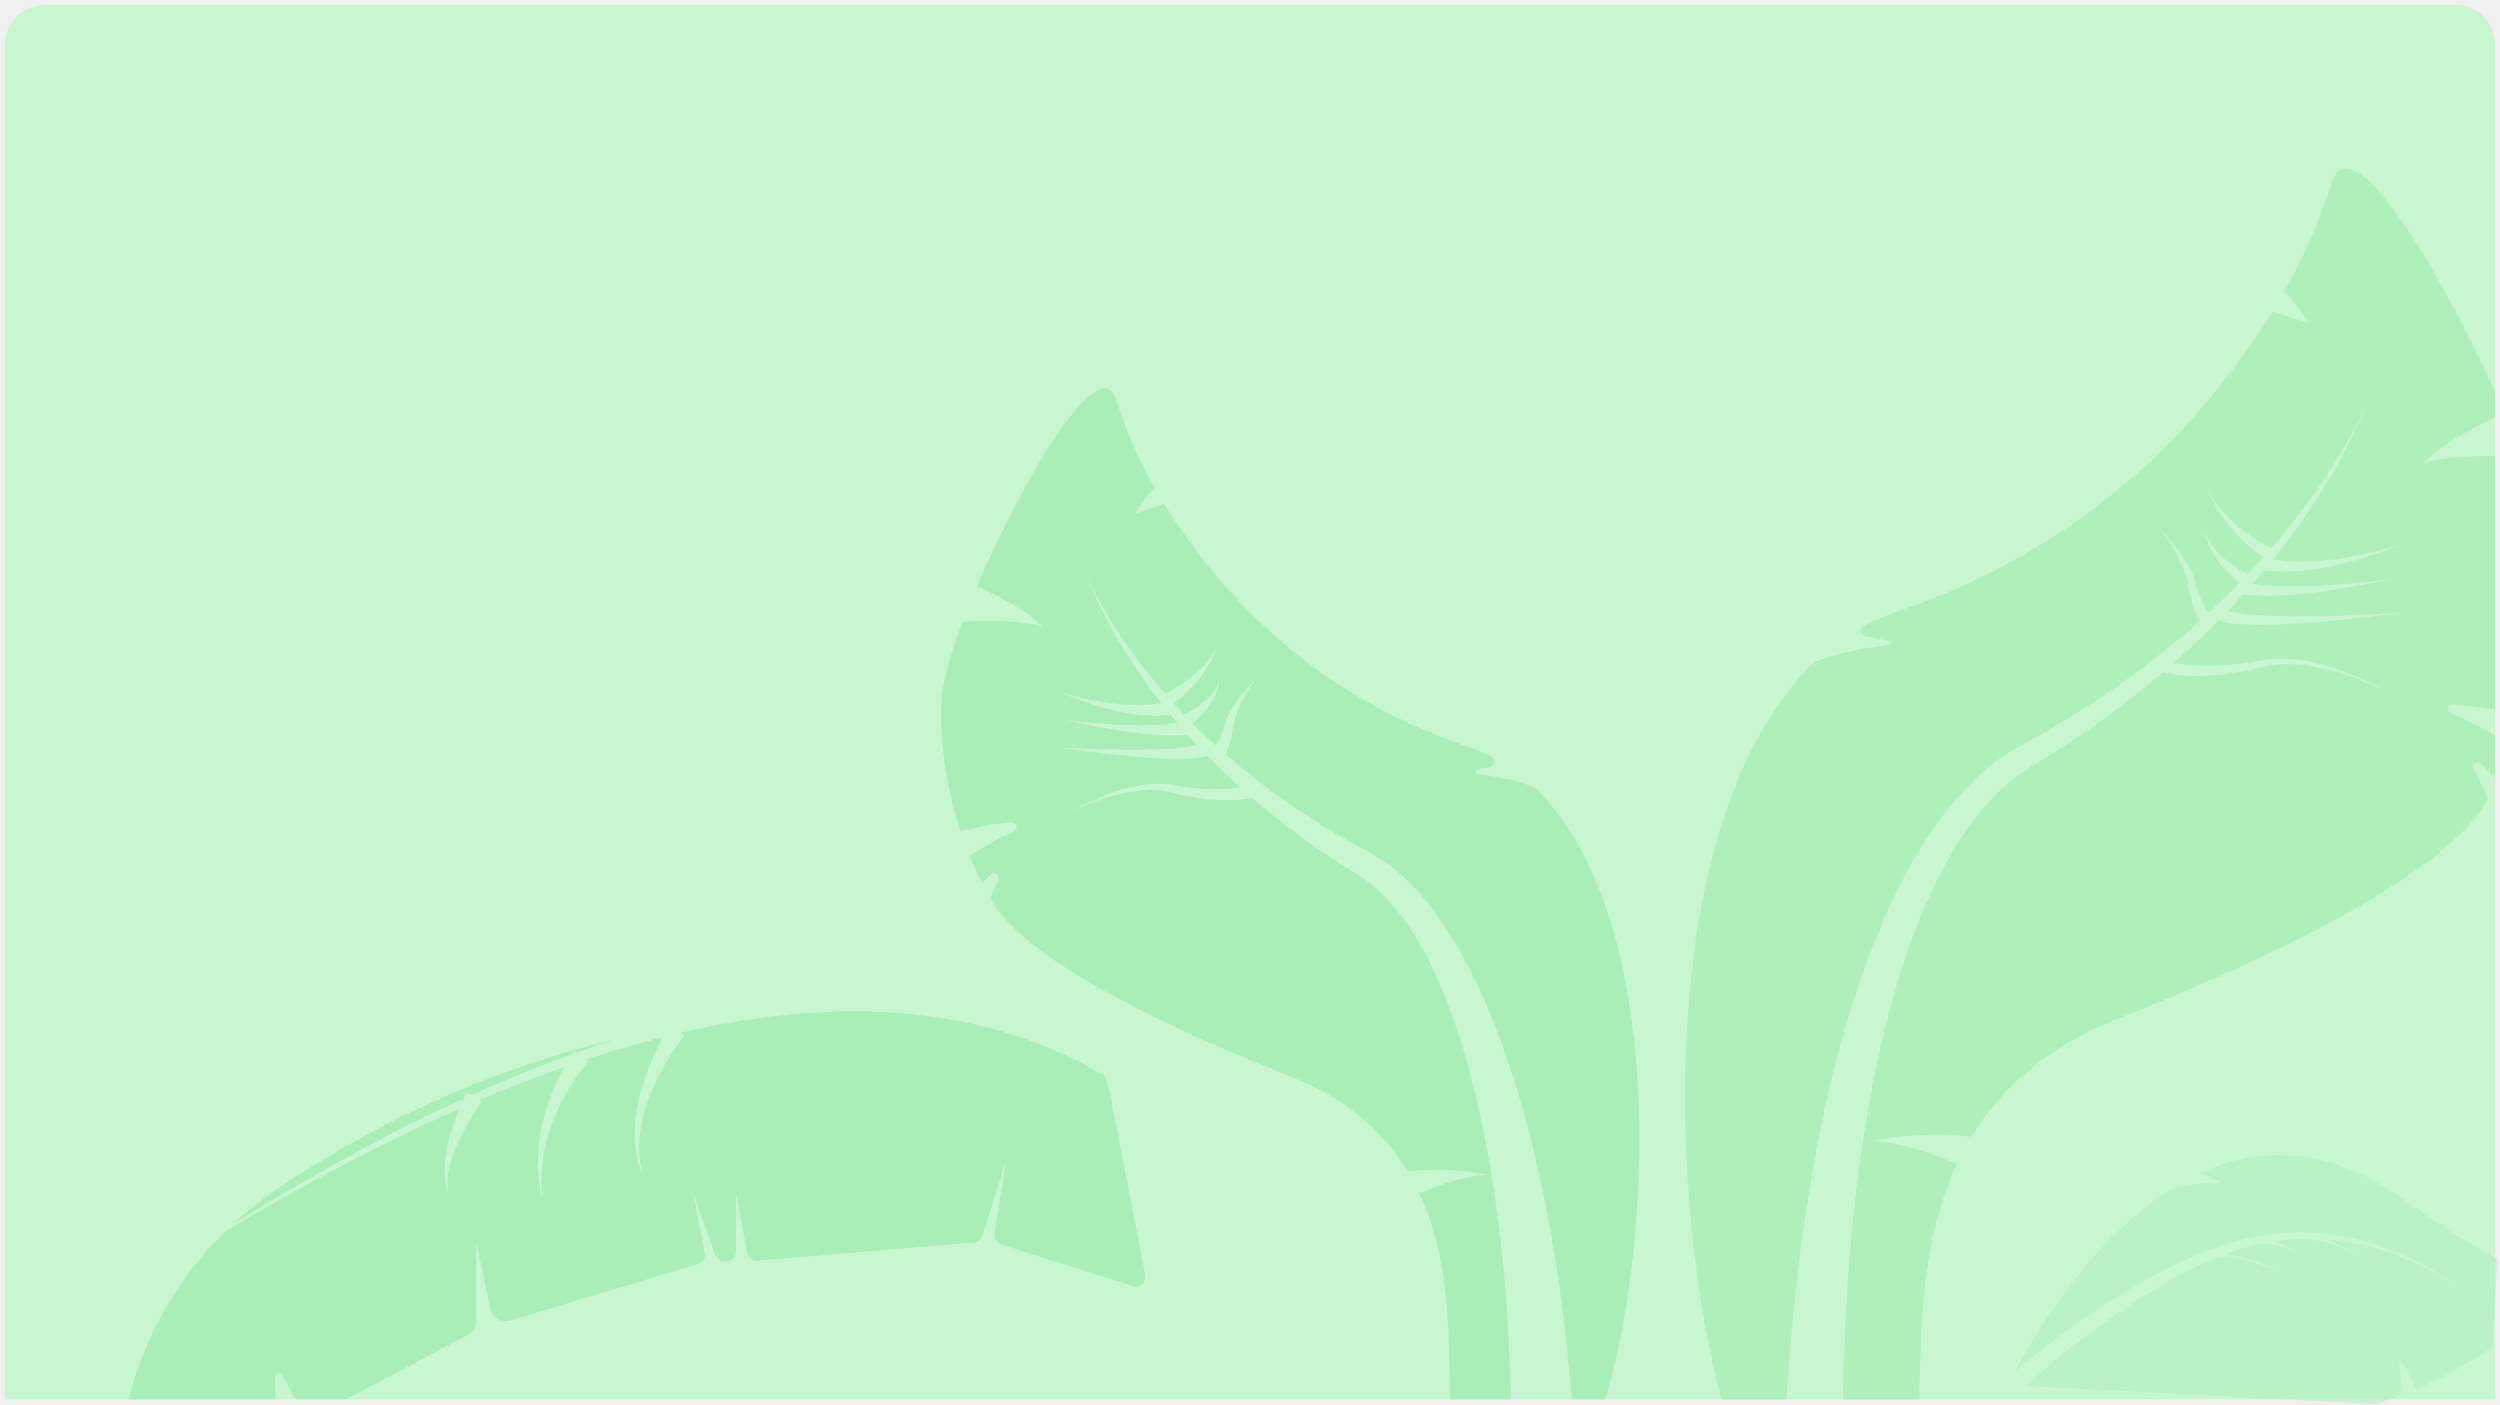
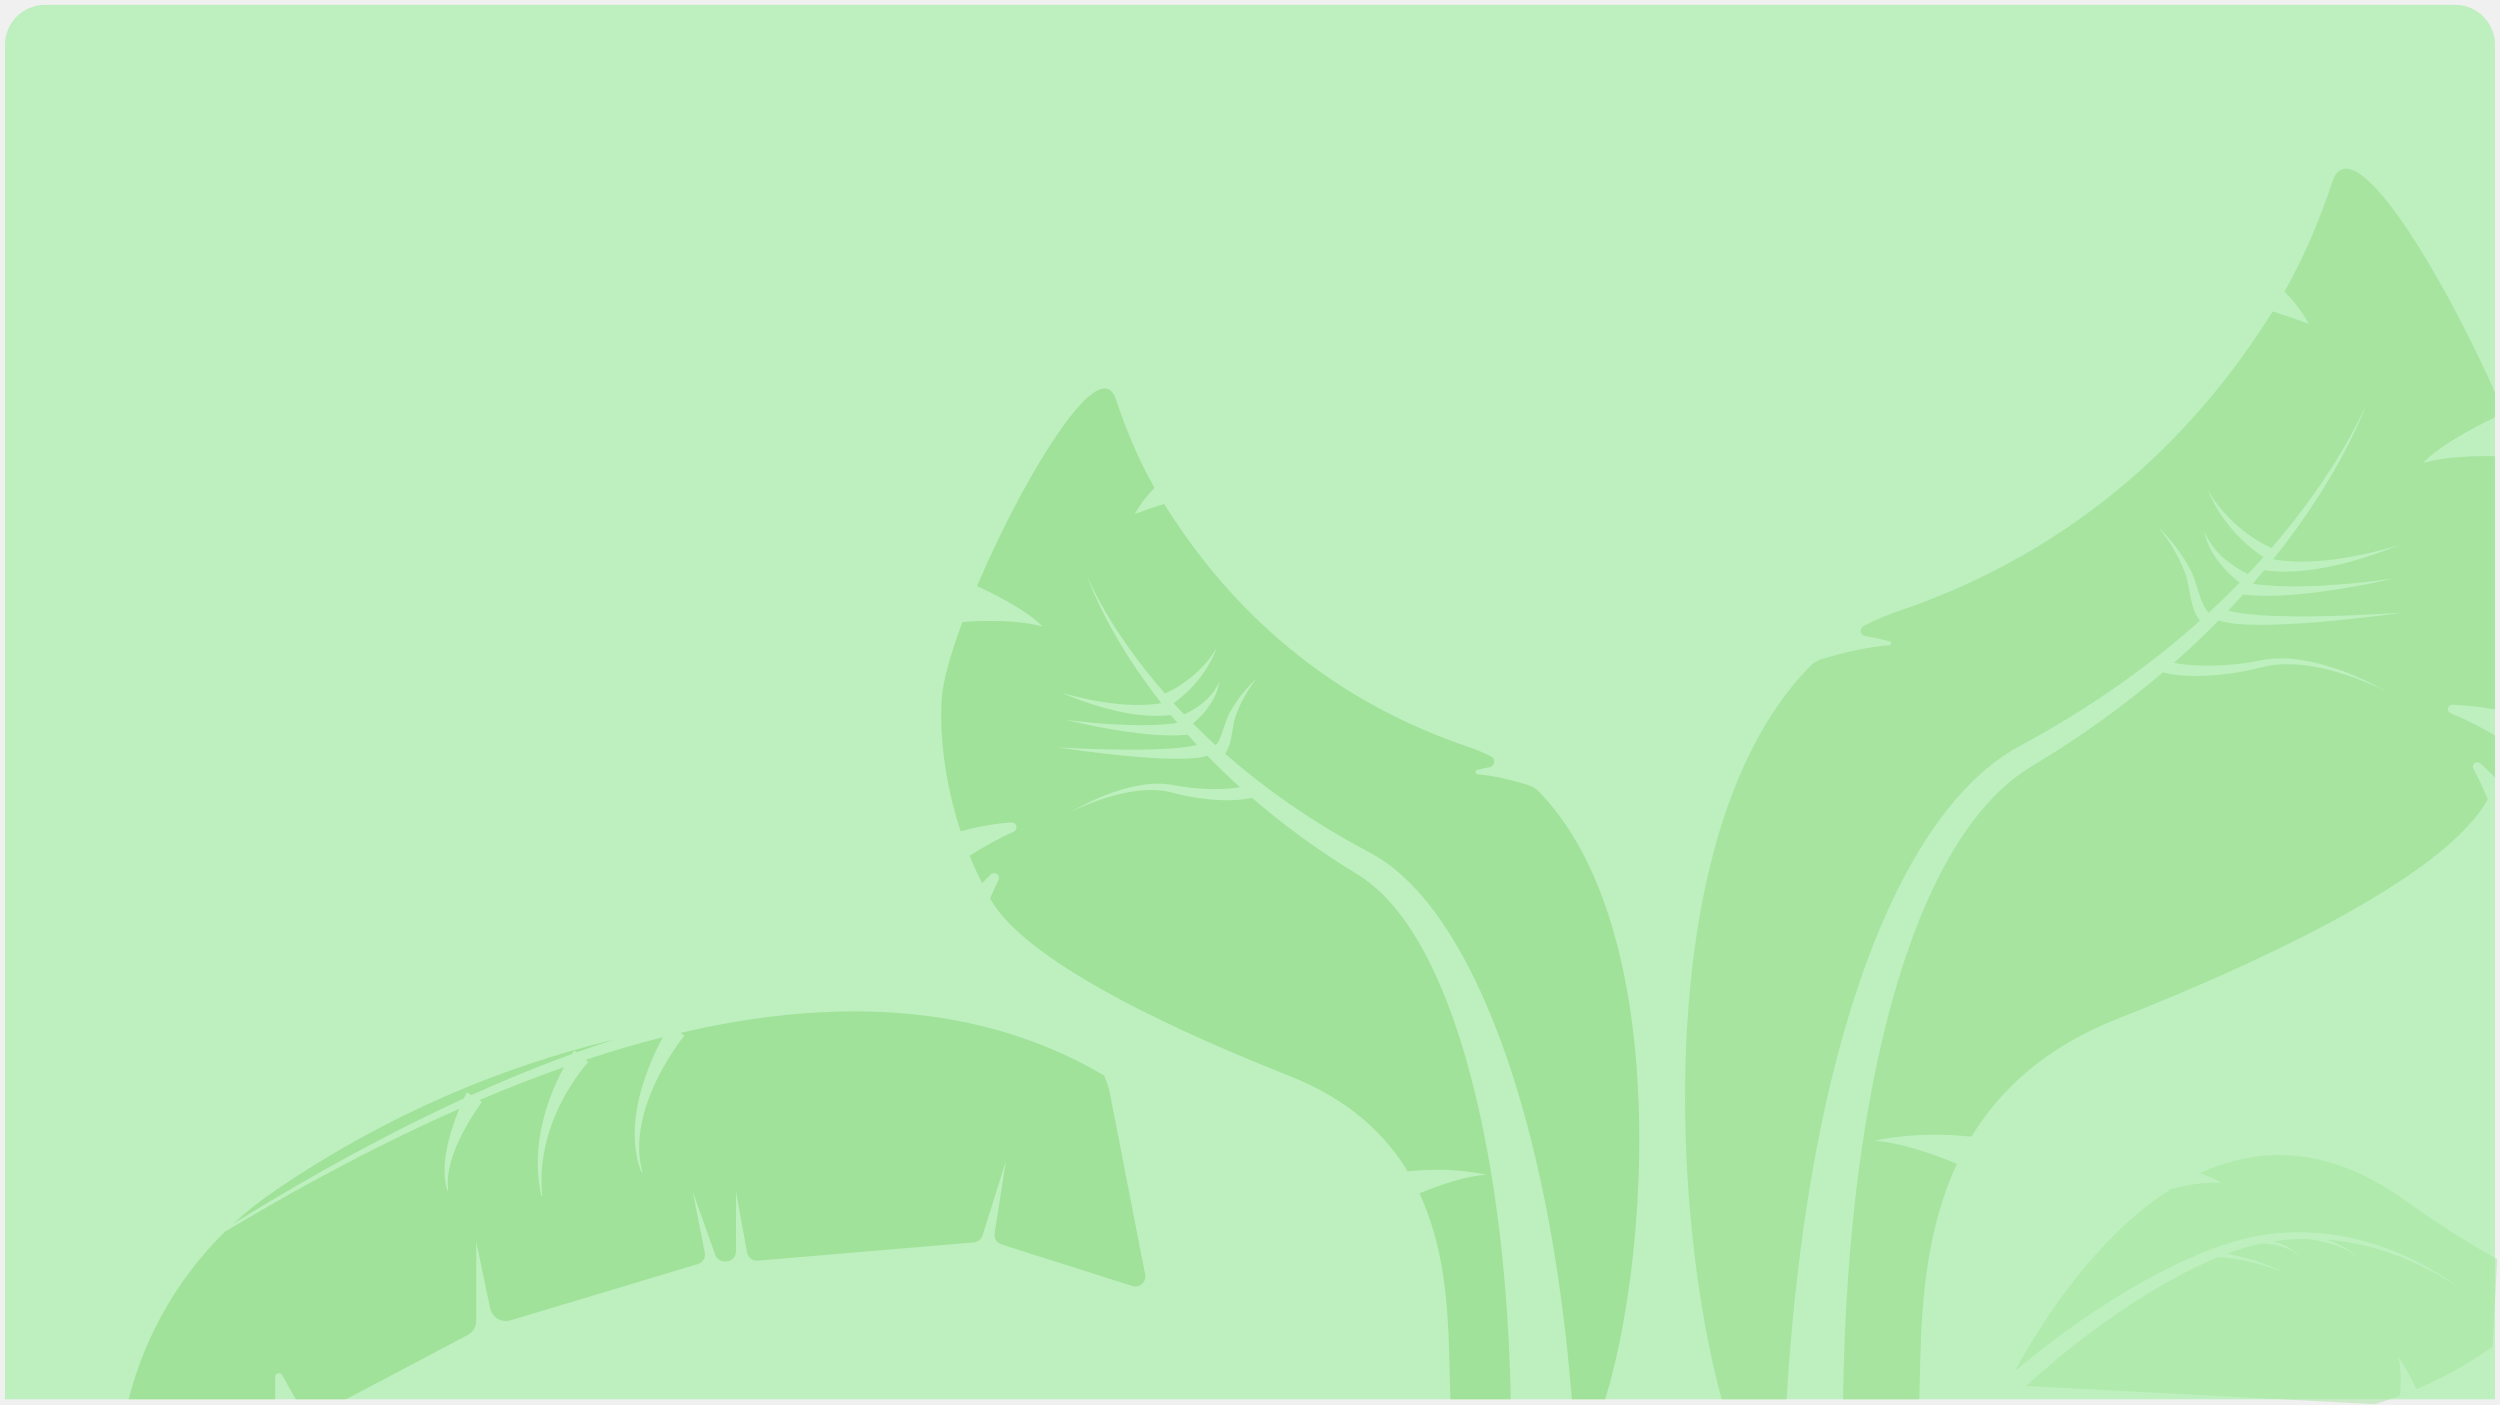
<svg xmlns="http://www.w3.org/2000/svg" xmlns:xlink="http://www.w3.org/1999/xlink" width="251px" height="141px" viewBox="0 0 251 141" version="1.1">
  <defs>
    <path d="M4,0.489 L246,0.489 C248.209,0.489 250,2.28 250,4.489 L250,140.489 L250,140.489 L0,140.489 L0,4.489 C-2.705415e-16,2.28 1.791,0.489 4,0.489 Z" id="path-1" />
  </defs>
  <g id="司南首页" stroke="none" stroke-width="1" fill="none" fill-rule="evenodd">
    <g id="7" transform="translate(0.5, 0)">
      <mask id="mask-2" fill="white">
        <use xlink:href="#path-1" />
      </mask>
-       <use id="蒙版" fill="#C7F6D0" xlink:href="#path-1" />
-       <path d="M247.317,33.74 L247.719,34.548 C248.853,36.844 249.933,39.188 250.904,41.462 C248.158,42.739 244.494,44.656 242.755,46.499 C245.529,45.687 249.486,45.704 252.694,45.915 C254.121,49.717 255.079,53.04 255.252,55.202 C255.557,59.082 255.132,65.213 252.925,71.909 C250.937,71.359 248.469,70.869 245.732,70.749 C245.514,70.742 245.319,70.895 245.276,71.111 C245.236,71.327 245.356,71.542 245.563,71.616 C247.692,72.482 249.927,73.751 251.816,74.941 C251.357,76.072 250.848,77.209 250.281,78.349 C249.732,77.776 249.147,77.203 248.518,76.639 C248.352,76.494 248.108,76.491 247.936,76.63 C247.766,76.765 247.72,77.009 247.831,77.197 C248.352,78.155 248.836,79.197 249.276,80.254 C244.712,88.448 224.693,97.311 212.108,102.279 C204.893,105.126 200.332,109.351 197.432,114.125 C194.745,113.829 191.306,113.77 187.663,114.532 C190.16,114.692 193.275,115.737 195.978,116.852 C189.919,129.829 194.018,145.537 190.536,149.143 C188.608,151.139 186.625,152.419 184.681,152.932 C184.2,139.02 184.818,126.434 186.384,115.607 C189.257,95.786 195.161,81.924 203.445,76.959 C208.54,73.908 212.914,70.702 216.661,67.506 C217.537,67.752 218.803,67.89 220.281,67.865 C222.185,67.833 224.447,67.56 226.629,66.985 C228.241,66.561 230.025,66.627 231.73,66.918 C234.908,67.462 237.797,68.786 238.783,69.271 L238.783,69.271 L238.998,69.378 C239.054,69.407 239.095,69.428 239.118,69.44 L239.118,69.44 L239.141,69.452 C239.141,69.452 239.046,69.395 238.87,69.295 L238.87,69.295 L238.6,69.145 C237.488,68.537 234.797,67.18 231.813,66.503 C230.044,66.102 228.179,65.944 226.469,66.298 C224.33,66.74 222.133,66.888 220.293,66.82 C219.318,66.784 218.451,66.692 217.766,66.547 C219.39,65.116 220.889,63.69 222.269,62.285 C222.48,62.362 222.723,62.43 222.996,62.485 C224.112,62.709 225.773,62.77 227.646,62.721 C228.652,62.695 229.721,62.639 230.797,62.565 L231.443,62.518 C231.551,62.51 231.659,62.502 231.766,62.494 L232.411,62.442 C236.586,62.092 240.468,61.552 240.83,61.501 L240.83,61.501 L240.858,61.497 C240.858,61.497 236.327,61.834 231.684,61.881 L231.051,61.886 C229.889,61.891 228.734,61.876 227.652,61.832 C226.152,61.77 224.802,61.649 223.785,61.444 C223.578,61.402 223.387,61.357 223.216,61.308 L223.216,61.308 L223.331,61.186 C223.805,60.687 224.264,60.19 224.709,59.697 L224.709,59.697 L224.321,59.645 C226.109,59.913 228.38,59.85 230.639,59.627 C235.271,59.169 239.825,58.075 239.825,58.075 C239.825,58.075 235.221,58.789 230.596,58.865 C228.873,58.894 227.152,58.832 225.675,58.607 C226.071,58.152 226.454,57.701 226.826,57.255 L226.826,57.255 L226.679,57.235 C228.497,57.514 230.488,57.396 232.389,57.077 C236.56,56.378 240.252,54.764 240.417,54.691 L240.417,54.691 L240.4,54.696 C240.072,54.805 236.371,56.015 232.297,56.32 C230.768,56.434 229.188,56.417 227.724,56.156 C234.759,47.382 237.107,40.55 237.222,40.207 L237.222,40.207 L237.218,40.219 C237.204,40.255 237.165,40.352 237.1,40.507 L237.001,40.738 C236.862,41.058 236.654,41.514 236.369,42.091 L236.206,42.417 C234.897,45.006 232.218,49.631 227.558,55.02 L227.558,55.02 L227.536,55.01 C226.131,54.342 224.995,53.545 224.09,52.749 C222.016,50.921 221.167,49.159 221.167,49.159 L221.175,49.182 C221.252,49.405 221.908,51.197 223.64,53.197 C224.438,54.119 225.458,55.068 226.751,55.937 C226.252,56.497 225.731,57.063 225.188,57.636 C223.841,56.953 222.909,56.224 222.259,55.545 C221.058,54.29 220.832,53.275 220.832,53.275 C220.832,53.275 220.887,54.635 222.274,56.439 C222.776,57.092 223.449,57.786 224.356,58.501 C223.759,59.113 223.137,59.73 222.49,60.351 C222.09,60.736 221.68,61.122 221.257,61.51 C221.066,61.327 220.91,61.098 220.777,60.842 C220.204,59.733 219.969,58.231 219.429,57.213 C218.968,56.341 218.456,55.575 217.975,54.939 C217.018,53.676 216.198,52.94 216.198,52.94 C216.198,52.94 216.921,53.758 217.717,55.112 C218.109,55.78 218.516,56.576 218.863,57.472 C219.288,58.56 219.348,60.096 219.795,61.28 C219.941,61.668 220.132,62.016 220.376,62.312 C215.631,66.562 209.679,70.922 202.277,74.898 C193.247,79.745 186.005,93.995 181.974,114.861 C179.914,125.54 178.684,137.957 178.449,151.714 C177.564,151.073 176.715,150.218 175.916,149.143 C168.991,139.836 161.792,86.565 181.29,66.831 C181.599,66.524 181.978,66.298 182.397,66.173 C184.612,65.507 187.053,64.932 189.18,64.788 C189.281,64.785 189.368,64.709 189.377,64.608 C189.389,64.507 189.327,64.413 189.229,64.387 C188.394,64.171 187.571,63.999 186.767,63.863 C186.539,63.827 186.36,63.65 186.323,63.423 C186.286,63.197 186.394,62.971 186.597,62.862 C187.676,62.289 188.831,61.791 190.064,61.373 C210.878,54.314 221.963,40.398 227.677,31.268 C228.918,31.664 230.151,32.082 231.31,32.512 C230.613,31.261 229.775,30.189 228.863,29.273 C231.384,24.827 232.764,20.911 233.68,18.221 C235.315,13.405 241.857,22.863 247.317,33.74 Z" id="形状结合" fill="#A8EEB6" opacity="0.832" mask="url(#mask-2)" />
-       <path d="M157.598,52.594 L157.923,53.248 C157.977,53.357 158.031,53.466 158.084,53.576 L158.404,54.234 C159.146,55.772 159.852,57.325 160.498,58.84 C158.278,59.872 155.314,61.423 153.908,62.913 C156.151,62.256 159.352,62.27 161.946,62.44 C163.1,65.516 163.876,68.203 164.015,69.952 C164.262,73.09 163.918,78.049 162.133,83.464 C160.705,83.069 158.97,82.712 157.046,82.57 C156.809,82.554 156.595,82.714 156.54,82.947 C156.488,83.179 156.61,83.416 156.832,83.506 C158.35,84.184 159.9,85.074 161.236,85.916 C160.865,86.831 160.453,87.751 159.995,88.673 C159.713,88.379 159.419,88.085 159.113,87.793 C158.941,87.629 158.674,87.614 158.482,87.756 C158.292,87.898 158.233,88.16 158.342,88.371 C158.639,88.962 158.921,89.585 159.182,90.213 C155.491,96.841 139.3,104.009 129.121,108.027 C123.286,110.33 119.597,113.747 117.252,117.608 C115.078,117.369 112.297,117.321 109.35,117.937 C111.369,118.067 113.889,118.912 116.075,119.814 C111.175,130.31 114.49,143.014 111.673,145.93 C110.107,147.551 108.497,148.589 106.919,149 C106.685,138.433 107.252,128.691 108.501,120.17 C110.918,103.67 115.699,91.811 122.264,87.811 C126.36,85.315 129.877,82.702 132.887,80.1 C133.605,80.275 134.592,80.37 135.731,80.34 C137.279,80.3 139.118,80.063 140.888,79.579 C142.179,79.226 143.61,79.265 144.978,79.486 C148.156,80 150.985,81.477 150.985,81.477 L150.959,81.461 C150.67,81.287 148.057,79.741 145.068,79.033 C143.63,78.693 142.112,78.554 140.714,78.83 C138.991,79.169 137.222,79.27 135.741,79.202 C135.127,79.174 134.567,79.118 134.093,79.036 C135.268,77.975 136.36,76.918 137.373,75.875 C137.528,75.926 137.7,75.97 137.89,76.006 C138.802,76.178 140.155,76.216 141.686,76.158 C142.491,76.128 143.344,76.074 144.204,76.005 L144.204,76.005 L144.778,75.957 C148.413,75.64 151.996,75.101 152.346,75.048 L152.346,75.048 L152.366,75.044 C152.198,75.054 149.042,75.247 145.63,75.266 L145.63,75.266 L145.059,75.268 C144.869,75.267 144.678,75.267 144.487,75.265 L144.487,75.265 L143.915,75.26 C143.155,75.249 142.404,75.227 141.693,75.189 C140.489,75.125 139.405,75.015 138.593,74.84 C138.526,74.826 138.462,74.811 138.401,74.796 C138.723,74.45 139.036,74.106 139.339,73.765 C140.736,73.906 142.428,73.828 144.113,73.637 C147.865,73.213 151.538,72.276 151.538,72.276 L151.538,72.276 L151.511,72.28 C151.166,72.327 147.625,72.8 144.066,72.808 C142.78,72.811 141.496,72.75 140.37,72.583 C140.596,72.317 140.817,72.052 141.031,71.792 C142.477,71.967 144.042,71.85 145.537,71.575 C148.991,70.939 152.022,69.536 152.022,69.536 C152.022,69.536 151.78,69.614 151.357,69.731 L151.357,69.731 L151.082,69.806 C149.899,70.12 147.74,70.614 145.437,70.75 C144.283,70.818 143.1,70.79 141.991,70.597 C146.594,64.72 148.631,59.959 149.233,58.381 L149.296,58.213 C149.391,57.957 149.434,57.821 149.434,57.821 L149.428,57.837 C149.3,58.157 147.234,63.214 141.63,69.625 C140.512,69.12 139.606,68.518 138.876,67.905 C137.164,66.467 136.448,65.065 136.448,65.065 C136.448,65.065 136.917,66.616 138.384,68.393 C138.996,69.133 139.774,69.891 140.76,70.601 C140.419,70.975 140.066,71.353 139.7,71.735 C138.647,71.234 137.91,70.699 137.386,70.185 C136.383,69.201 136.177,68.394 136.177,68.394 C136.177,68.394 136.186,69.497 137.277,71.013 C137.65,71.532 138.146,72.076 138.81,72.647 C138.36,73.098 137.894,73.552 137.411,74.01 C137.124,74.281 136.832,74.553 136.531,74.826 C136.432,74.717 136.346,74.591 136.27,74.451 C135.789,73.564 135.575,72.358 135.122,71.543 C134.73,70.838 134.306,70.226 133.903,69.715 C133.104,68.704 132.429,68.122 132.429,68.122 C132.429,68.122 132.998,68.794 133.621,69.903 C133.926,70.448 134.241,71.097 134.505,71.824 C134.83,72.714 134.856,73.96 135.199,74.928 C135.297,75.204 135.424,75.455 135.582,75.676 C131.747,79.044 126.958,82.486 121.02,85.617 C113.697,89.481 107.434,101.744 103.74,119.323 C102.046,127.374 100.886,136.541 100.379,146.505 L100.375,146.588 C100.197,146.381 100.022,146.162 99.849,145.93 C94.266,138.425 88.464,95.582 104.051,79.505 C104.393,79.161 104.814,78.909 105.28,78.771 C106.903,78.289 108.658,77.878 110.233,77.732 C110.342,77.727 110.432,77.642 110.442,77.533 C110.455,77.423 110.382,77.322 110.275,77.295 C109.864,77.196 109.455,77.109 109.054,77.034 C108.807,76.988 108.615,76.791 108.58,76.543 C108.545,76.294 108.67,76.051 108.894,75.938 C109.65,75.561 110.447,75.229 111.292,74.943 C128.126,69.234 137.092,57.978 141.713,50.595 C142.717,50.915 143.714,51.253 144.651,51.6 C144.088,50.589 143.41,49.722 142.672,48.981 C144.711,45.385 145.828,42.218 146.568,40.042 C147.89,36.147 153.182,43.797 157.598,52.594 Z" id="形状结合" fill="#A8EEB6" mask="url(#mask-2)" transform="translate(129.043, 94.00011) scale(-1, 1) translate(-129.043, -94.00011) " />
-       <path d="M67.83,103.698 C81.049,100.617 91.891,101.022 100.79,103.763 C104.274,104.837 107.455,106.269 110.358,107.987 C110.623,108.586 110.825,109.219 110.953,109.88 C111.321,111.763 111.747,113.952 112.18,116.173 L112.479,117.713 C113.278,121.814 114.055,125.809 114.476,127.972 C114.545,128.318 114.423,128.673 114.161,128.909 C113.896,129.144 113.528,129.224 113.19,129.115 C109.903,128.07 102.508,125.722 100.041,124.939 C99.57,124.788 99.279,124.317 99.356,123.83 C99.464,123.136 99.627,122.099 99.796,121.024 L99.914,120.277 C100.213,118.373 100.497,116.573 100.497,116.573 C100.497,116.573 98.75,122.123 98.149,124.036 C98.027,124.425 97.683,124.701 97.278,124.735 C93.97,125.016 79.374,126.249 75.574,126.572 C75.06,126.614 74.597,126.262 74.505,125.754 C74.16,123.864 73.393,119.64 73.393,119.64 L73.393,119.64 L73.393,125.648 C73.393,125.913 73.287,126.167 73.099,126.355 C72.911,126.543 72.657,126.648 72.393,126.648 L72.393,126.648 L72.247,126.648 C71.824,126.648 71.445,126.381 71.305,125.982 C71.08,125.35 70.724,124.347 70.36,123.324 L70.192,122.852 C69.606,121.203 69.05,119.64 69.05,119.64 C69.05,119.64 69.213,120.463 69.428,121.546 L69.516,121.991 C69.772,123.284 70.075,124.813 70.262,125.757 C70.363,126.262 70.064,126.762 69.569,126.91 C66.345,127.879 55.052,131.272 50.754,132.564 C50.323,132.693 49.857,132.635 49.468,132.405 C49.081,132.175 48.806,131.793 48.714,131.351 C48.228,129.031 47.408,125.13 47.321,124.715 L47.314,124.679 L47.314,124.679 L47.314,132.614 C47.314,133.212 46.983,133.76 46.453,134.038 C43.696,135.496 35.044,140.064 31.693,141.835 C30.944,142.229 30.015,141.956 29.603,141.218 C29.065,140.265 28.348,138.987 27.824,138.053 C27.739,137.904 27.567,137.833 27.403,137.875 C27.239,137.918 27.123,138.066 27.123,138.238 L27.123,138.238 L27.123,140.982 C27.123,141.398 26.959,141.795 26.667,142.086 C26.374,142.38 25.977,142.544 25.561,142.544 L25.561,142.544 L11.957,142.544 L12.058,142.037 C13.518,135.013 17.029,128.632 22.079,123.666 C30.508,118.606 38.339,114.529 45.616,111.318 C45.163,112.412 44.621,113.93 44.334,115.498 C44.077,116.914 44.014,118.349 44.424,119.55 L44.424,119.55 L44.511,119.527 L44.475,119.249 C44.364,118.127 44.643,116.892 45.08,115.702 C46.07,113.008 47.891,110.629 47.891,110.629 L47.891,110.629 L47.616,110.454 C50.547,109.209 53.386,108.106 56.136,107.139 C55.445,108.39 54.565,110.273 54.016,112.536 C53.474,114.77 53.243,117.363 53.863,120.079 L53.863,120.079 L53.95,120.065 L53.906,119.593 C53.713,117.087 54.196,114.782 54.919,112.811 C56.298,109.061 58.56,106.618 58.56,106.618 L58.56,106.618 L58.298,106.401 C60.966,105.517 63.548,104.763 66.048,104.131 C65.216,105.671 63.884,108.507 63.404,111.618 C63.091,113.632 63.128,115.752 63.907,117.702 L63.907,117.702 L63.994,117.673 L63.902,117.305 C63.481,115.46 63.674,113.558 64.158,111.776 C65.195,107.965 67.588,104.765 68.107,104.101 L68.191,103.995 C68.202,103.981 68.207,103.974 68.207,103.974 L68.207,103.974 Z M61.219,104.354 C59.962,104.758 58.686,105.191 57.391,105.655 L57.391,105.655 L57.171,105.475 C57.144,105.511 57.061,105.627 56.932,105.82 C53.683,106.999 50.313,108.371 46.816,109.949 L46.816,109.949 L46.372,109.671 C46.365,109.684 46.36,109.693 46.355,109.703 L46.271,109.87 C46.22,109.973 46.151,110.114 46.07,110.289 C38.894,113.573 31.192,117.725 22.928,122.859 C24.258,121.632 25.688,120.5 27.207,119.476 C38.63,111.698 50.127,107.081 60.763,104.464 Z" id="形状结合" fill="#A8EEB6" mask="url(#mask-2)" />
-       <path d="M240.301,119.801 C252.199,127.364 256.11,127.46 256.11,127.46 C256.11,127.46 252.526,133.91 242.581,138.756 C241.964,137.604 241.149,136.206 240.621,135.711 C240.95,136.798 241.021,138.196 240.987,139.491 C234.165,142.486 224.658,144.64 211.724,143.816 C212.284,142.722 212.836,141.442 212.745,140.779 C212.012,141.68 210.609,142.745 209.31,143.63 C206.817,143.407 204.2,143.075 201.458,142.62 C204.128,139.638 207.453,136.507 210.975,133.701 C214.623,130.793 218.477,128.233 222.038,126.556 C223.079,126.571 224.08,126.681 224.984,126.831 C226.924,127.152 228.415,127.654 228.886,127.824 L228.886,127.824 L228.985,127.86 C228.998,127.865 229.008,127.869 229.017,127.872 L229.017,127.872 L229.042,127.882 C229.042,127.882 227.38,127.11 225.04,126.567 C224.365,126.41 223.634,126.272 222.871,126.178 C224.053,125.661 225.197,125.249 226.285,124.962 C227.161,124.941 227.871,125.043 228.436,125.199 C229.773,125.57 230.311,126.226 230.311,126.226 C230.311,126.226 229.83,125.505 228.504,124.994 C228.202,124.878 227.859,124.774 227.469,124.691 C228.531,124.476 229.57,124.343 230.581,124.277 C231.919,124.334 232.975,124.539 233.795,124.791 C235.509,125.319 236.178,126.045 236.178,126.045 L236.164,126.028 C236.062,125.909 235.41,125.2 233.864,124.588 C233.553,124.465 233.206,124.345 232.818,124.235 C234.365,124.279 235.828,124.469 237.184,124.748 C242.845,125.913 246.653,128.626 246.943,128.837 L246.943,128.837 L246.961,128.85 C246.961,128.85 243.157,125.801 237.273,124.358 C234.178,123.599 230.514,123.288 226.522,124.081 C221.721,125.031 215.682,128.382 210.072,132.52 C207.278,134.581 204.593,136.837 202.219,139.085 C204.561,134.195 209.585,125.203 216.902,120 C218.428,119.518 220.441,119.021 221.988,119.126 C221.569,118.843 220.682,118.524 219.757,118.238 C225.477,115.244 232.375,114.762 240.301,119.801 Z" id="形状结合" fill="#A8EEB6" opacity="0.464" mask="url(#mask-2)" transform="translate(228.7838, 129.9931) rotate(3) translate(-228.7838, -129.9931) " />
+       <use id="蒙版" fill="#BDF0BE" xlink:href="#path-1" />
+       <path d="M247.317,33.74 L247.719,34.548 C248.853,36.844 249.933,39.188 250.904,41.462 C248.158,42.739 244.494,44.656 242.755,46.499 C245.529,45.687 249.486,45.704 252.694,45.915 C254.121,49.717 255.079,53.04 255.252,55.202 C255.557,59.082 255.132,65.213 252.925,71.909 C250.937,71.359 248.469,70.869 245.732,70.749 C245.514,70.742 245.319,70.895 245.276,71.111 C245.236,71.327 245.356,71.542 245.563,71.616 C247.692,72.482 249.927,73.751 251.816,74.941 C251.357,76.072 250.848,77.209 250.281,78.349 C249.732,77.776 249.147,77.203 248.518,76.639 C248.352,76.494 248.108,76.491 247.936,76.63 C247.766,76.765 247.72,77.009 247.831,77.197 C248.352,78.155 248.836,79.197 249.276,80.254 C244.712,88.448 224.693,97.311 212.108,102.279 C204.893,105.126 200.332,109.351 197.432,114.125 C194.745,113.829 191.306,113.77 187.663,114.532 C190.16,114.692 193.275,115.737 195.978,116.852 C189.919,129.829 194.018,145.537 190.536,149.143 C188.608,151.139 186.625,152.419 184.681,152.932 C184.2,139.02 184.818,126.434 186.384,115.607 C189.257,95.786 195.161,81.924 203.445,76.959 C208.54,73.908 212.914,70.702 216.661,67.506 C217.537,67.752 218.803,67.89 220.281,67.865 C222.185,67.833 224.447,67.56 226.629,66.985 C228.241,66.561 230.025,66.627 231.73,66.918 C234.908,67.462 237.797,68.786 238.783,69.271 L238.783,69.271 L238.998,69.378 C239.054,69.407 239.095,69.428 239.118,69.44 L239.118,69.44 L239.141,69.452 C239.141,69.452 239.046,69.395 238.87,69.295 L238.87,69.295 L238.6,69.145 C237.488,68.537 234.797,67.18 231.813,66.503 C230.044,66.102 228.179,65.944 226.469,66.298 C224.33,66.74 222.133,66.888 220.293,66.82 C219.318,66.784 218.451,66.692 217.766,66.547 C219.39,65.116 220.889,63.69 222.269,62.285 C222.48,62.362 222.723,62.43 222.996,62.485 C224.112,62.709 225.773,62.77 227.646,62.721 C228.652,62.695 229.721,62.639 230.797,62.565 L231.443,62.518 C231.551,62.51 231.659,62.502 231.766,62.494 L232.411,62.442 C236.586,62.092 240.468,61.552 240.83,61.501 L240.83,61.501 L240.858,61.497 C240.858,61.497 236.327,61.834 231.684,61.881 L231.051,61.886 C229.889,61.891 228.734,61.876 227.652,61.832 C226.152,61.77 224.802,61.649 223.785,61.444 C223.578,61.402 223.387,61.357 223.216,61.308 L223.216,61.308 L223.331,61.186 C223.805,60.687 224.264,60.19 224.709,59.697 L224.709,59.697 L224.321,59.645 C226.109,59.913 228.38,59.85 230.639,59.627 C235.271,59.169 239.825,58.075 239.825,58.075 C239.825,58.075 235.221,58.789 230.596,58.865 C228.873,58.894 227.152,58.832 225.675,58.607 C226.071,58.152 226.454,57.701 226.826,57.255 L226.826,57.255 L226.679,57.235 C228.497,57.514 230.488,57.396 232.389,57.077 C236.56,56.378 240.252,54.764 240.417,54.691 L240.417,54.691 L240.4,54.696 C240.072,54.805 236.371,56.015 232.297,56.32 C230.768,56.434 229.188,56.417 227.724,56.156 C234.759,47.382 237.107,40.55 237.222,40.207 L237.222,40.207 L237.218,40.219 C237.204,40.255 237.165,40.352 237.1,40.507 L237.001,40.738 C236.862,41.058 236.654,41.514 236.369,42.091 L236.206,42.417 C234.897,45.006 232.218,49.631 227.558,55.02 L227.558,55.02 L227.536,55.01 C226.131,54.342 224.995,53.545 224.09,52.749 C222.016,50.921 221.167,49.159 221.167,49.159 L221.175,49.182 C221.252,49.405 221.908,51.197 223.64,53.197 C224.438,54.119 225.458,55.068 226.751,55.937 C226.252,56.497 225.731,57.063 225.188,57.636 C223.841,56.953 222.909,56.224 222.259,55.545 C221.058,54.29 220.832,53.275 220.832,53.275 C220.832,53.275 220.887,54.635 222.274,56.439 C222.776,57.092 223.449,57.786 224.356,58.501 C223.759,59.113 223.137,59.73 222.49,60.351 C222.09,60.736 221.68,61.122 221.257,61.51 C221.066,61.327 220.91,61.098 220.777,60.842 C220.204,59.733 219.969,58.231 219.429,57.213 C218.968,56.341 218.456,55.575 217.975,54.939 C217.018,53.676 216.198,52.94 216.198,52.94 C216.198,52.94 216.921,53.758 217.717,55.112 C218.109,55.78 218.516,56.576 218.863,57.472 C219.288,58.56 219.348,60.096 219.795,61.28 C219.941,61.668 220.132,62.016 220.376,62.312 C215.631,66.562 209.679,70.922 202.277,74.898 C193.247,79.745 186.005,93.995 181.974,114.861 C179.914,125.54 178.684,137.957 178.449,151.714 C177.564,151.073 176.715,150.218 175.916,149.143 C168.991,139.836 161.792,86.565 181.29,66.831 C181.599,66.524 181.978,66.298 182.397,66.173 C184.612,65.507 187.053,64.932 189.18,64.788 C189.281,64.785 189.368,64.709 189.377,64.608 C189.389,64.507 189.327,64.413 189.229,64.387 C188.394,64.171 187.571,63.999 186.767,63.863 C186.539,63.827 186.36,63.65 186.323,63.423 C186.286,63.197 186.394,62.971 186.597,62.862 C187.676,62.289 188.831,61.791 190.064,61.373 C210.878,54.314 221.963,40.398 227.677,31.268 C228.918,31.664 230.151,32.082 231.31,32.512 C230.613,31.261 229.775,30.189 228.863,29.273 C231.384,24.827 232.764,20.911 233.68,18.221 C235.315,13.405 241.857,22.863 247.317,33.74 Z" id="形状结合" fill="#A1E29A" opacity="0.832" mask="url(#mask-2)" />
+       <path d="M157.598,52.594 L157.923,53.248 C157.977,53.357 158.031,53.466 158.084,53.576 L158.404,54.234 C159.146,55.772 159.852,57.325 160.498,58.84 C158.278,59.872 155.314,61.423 153.908,62.913 C156.151,62.256 159.352,62.27 161.946,62.44 C163.1,65.516 163.876,68.203 164.015,69.952 C164.262,73.09 163.918,78.049 162.133,83.464 C160.705,83.069 158.97,82.712 157.046,82.57 C156.809,82.554 156.595,82.714 156.54,82.947 C156.488,83.179 156.61,83.416 156.832,83.506 C158.35,84.184 159.9,85.074 161.236,85.916 C160.865,86.831 160.453,87.751 159.995,88.673 C159.713,88.379 159.419,88.085 159.113,87.793 C158.941,87.629 158.674,87.614 158.482,87.756 C158.292,87.898 158.233,88.16 158.342,88.371 C158.639,88.962 158.921,89.585 159.182,90.213 C155.491,96.841 139.3,104.009 129.121,108.027 C123.286,110.33 119.597,113.747 117.252,117.608 C115.078,117.369 112.297,117.321 109.35,117.937 C111.369,118.067 113.889,118.912 116.075,119.814 C111.175,130.31 114.49,143.014 111.673,145.93 C110.107,147.551 108.497,148.589 106.919,149 C106.685,138.433 107.252,128.691 108.501,120.17 C110.918,103.67 115.699,91.811 122.264,87.811 C126.36,85.315 129.877,82.702 132.887,80.1 C133.605,80.275 134.592,80.37 135.731,80.34 C137.279,80.3 139.118,80.063 140.888,79.579 C142.179,79.226 143.61,79.265 144.978,79.486 C148.156,80 150.985,81.477 150.985,81.477 L150.959,81.461 C150.67,81.287 148.057,79.741 145.068,79.033 C143.63,78.693 142.112,78.554 140.714,78.83 C138.991,79.169 137.222,79.27 135.741,79.202 C135.127,79.174 134.567,79.118 134.093,79.036 C135.268,77.975 136.36,76.918 137.373,75.875 C137.528,75.926 137.7,75.97 137.89,76.006 C138.802,76.178 140.155,76.216 141.686,76.158 C142.491,76.128 143.344,76.074 144.204,76.005 L144.204,76.005 L144.778,75.957 C148.413,75.64 151.996,75.101 152.346,75.048 L152.346,75.048 L152.366,75.044 C152.198,75.054 149.042,75.247 145.63,75.266 L145.63,75.266 L145.059,75.268 C144.869,75.267 144.678,75.267 144.487,75.265 L144.487,75.265 L143.915,75.26 C143.155,75.249 142.404,75.227 141.693,75.189 C140.489,75.125 139.405,75.015 138.593,74.84 C138.526,74.826 138.462,74.811 138.401,74.796 C138.723,74.45 139.036,74.106 139.339,73.765 C140.736,73.906 142.428,73.828 144.113,73.637 C147.865,73.213 151.538,72.276 151.538,72.276 L151.538,72.276 L151.511,72.28 C151.166,72.327 147.625,72.8 144.066,72.808 C142.78,72.811 141.496,72.75 140.37,72.583 C140.596,72.317 140.817,72.052 141.031,71.792 C142.477,71.967 144.042,71.85 145.537,71.575 C148.991,70.939 152.022,69.536 152.022,69.536 C152.022,69.536 151.78,69.614 151.357,69.731 L151.357,69.731 L151.082,69.806 C149.899,70.12 147.74,70.614 145.437,70.75 C144.283,70.818 143.1,70.79 141.991,70.597 C146.594,64.72 148.631,59.959 149.233,58.381 L149.296,58.213 C149.391,57.957 149.434,57.821 149.434,57.821 L149.428,57.837 C149.3,58.157 147.234,63.214 141.63,69.625 C140.512,69.12 139.606,68.518 138.876,67.905 C137.164,66.467 136.448,65.065 136.448,65.065 C136.448,65.065 136.917,66.616 138.384,68.393 C138.996,69.133 139.774,69.891 140.76,70.601 C140.419,70.975 140.066,71.353 139.7,71.735 C138.647,71.234 137.91,70.699 137.386,70.185 C136.383,69.201 136.177,68.394 136.177,68.394 C136.177,68.394 136.186,69.497 137.277,71.013 C137.65,71.532 138.146,72.076 138.81,72.647 C138.36,73.098 137.894,73.552 137.411,74.01 C137.124,74.281 136.832,74.553 136.531,74.826 C136.432,74.717 136.346,74.591 136.27,74.451 C135.789,73.564 135.575,72.358 135.122,71.543 C134.73,70.838 134.306,70.226 133.903,69.715 C133.104,68.704 132.429,68.122 132.429,68.122 C132.429,68.122 132.998,68.794 133.621,69.903 C133.926,70.448 134.241,71.097 134.505,71.824 C134.83,72.714 134.856,73.96 135.199,74.928 C135.297,75.204 135.424,75.455 135.582,75.676 C131.747,79.044 126.958,82.486 121.02,85.617 C113.697,89.481 107.434,101.744 103.74,119.323 C102.046,127.374 100.886,136.541 100.379,146.505 L100.375,146.588 C100.197,146.381 100.022,146.162 99.849,145.93 C94.266,138.425 88.464,95.582 104.051,79.505 C104.393,79.161 104.814,78.909 105.28,78.771 C106.903,78.289 108.658,77.878 110.233,77.732 C110.342,77.727 110.432,77.642 110.442,77.533 C110.455,77.423 110.382,77.322 110.275,77.295 C109.864,77.196 109.455,77.109 109.054,77.034 C108.807,76.988 108.615,76.791 108.58,76.543 C108.545,76.294 108.67,76.051 108.894,75.938 C109.65,75.561 110.447,75.229 111.292,74.943 C128.126,69.234 137.092,57.978 141.713,50.595 C142.717,50.915 143.714,51.253 144.651,51.6 C144.088,50.589 143.41,49.722 142.672,48.981 C144.711,45.385 145.828,42.218 146.568,40.042 C147.89,36.147 153.182,43.797 157.598,52.594 Z" id="形状结合" fill="#A1E29A" mask="url(#mask-2)" transform="translate(129.043, 94.00011) scale(-1, 1) translate(-129.043, -94.00011) " />
+       <path d="M67.83,103.698 C81.049,100.617 91.891,101.022 100.79,103.763 C104.274,104.837 107.455,106.269 110.358,107.987 C110.623,108.586 110.825,109.219 110.953,109.88 C111.321,111.763 111.747,113.952 112.18,116.173 L112.479,117.713 C113.278,121.814 114.055,125.809 114.476,127.972 C114.545,128.318 114.423,128.673 114.161,128.909 C113.896,129.144 113.528,129.224 113.19,129.115 C109.903,128.07 102.508,125.722 100.041,124.939 C99.57,124.788 99.279,124.317 99.356,123.83 C99.464,123.136 99.627,122.099 99.796,121.024 L99.914,120.277 C100.213,118.373 100.497,116.573 100.497,116.573 C100.497,116.573 98.75,122.123 98.149,124.036 C98.027,124.425 97.683,124.701 97.278,124.735 C93.97,125.016 79.374,126.249 75.574,126.572 C75.06,126.614 74.597,126.262 74.505,125.754 C74.16,123.864 73.393,119.64 73.393,119.64 L73.393,119.64 L73.393,125.648 C73.393,125.913 73.287,126.167 73.099,126.355 C72.911,126.543 72.657,126.648 72.393,126.648 L72.393,126.648 L72.247,126.648 C71.824,126.648 71.445,126.381 71.305,125.982 C71.08,125.35 70.724,124.347 70.36,123.324 L70.192,122.852 C69.606,121.203 69.05,119.64 69.05,119.64 C69.05,119.64 69.213,120.463 69.428,121.546 L69.516,121.991 C69.772,123.284 70.075,124.813 70.262,125.757 C70.363,126.262 70.064,126.762 69.569,126.91 C66.345,127.879 55.052,131.272 50.754,132.564 C50.323,132.693 49.857,132.635 49.468,132.405 C49.081,132.175 48.806,131.793 48.714,131.351 C48.228,129.031 47.408,125.13 47.321,124.715 L47.314,124.679 L47.314,124.679 L47.314,132.614 C47.314,133.212 46.983,133.76 46.453,134.038 C43.696,135.496 35.044,140.064 31.693,141.835 C30.944,142.229 30.015,141.956 29.603,141.218 C29.065,140.265 28.348,138.987 27.824,138.053 C27.739,137.904 27.567,137.833 27.403,137.875 C27.239,137.918 27.123,138.066 27.123,138.238 L27.123,138.238 L27.123,140.982 C27.123,141.398 26.959,141.795 26.667,142.086 C26.374,142.38 25.977,142.544 25.561,142.544 L25.561,142.544 L11.957,142.544 L12.058,142.037 C13.518,135.013 17.029,128.632 22.079,123.666 C30.508,118.606 38.339,114.529 45.616,111.318 C45.163,112.412 44.621,113.93 44.334,115.498 C44.077,116.914 44.014,118.349 44.424,119.55 L44.424,119.55 L44.511,119.527 L44.475,119.249 C44.364,118.127 44.643,116.892 45.08,115.702 C46.07,113.008 47.891,110.629 47.891,110.629 L47.891,110.629 L47.616,110.454 C50.547,109.209 53.386,108.106 56.136,107.139 C55.445,108.39 54.565,110.273 54.016,112.536 C53.474,114.77 53.243,117.363 53.863,120.079 L53.863,120.079 L53.95,120.065 L53.906,119.593 C53.713,117.087 54.196,114.782 54.919,112.811 C56.298,109.061 58.56,106.618 58.56,106.618 L58.56,106.618 L58.298,106.401 C60.966,105.517 63.548,104.763 66.048,104.131 C65.216,105.671 63.884,108.507 63.404,111.618 C63.091,113.632 63.128,115.752 63.907,117.702 L63.907,117.702 L63.994,117.673 L63.902,117.305 C63.481,115.46 63.674,113.558 64.158,111.776 C65.195,107.965 67.588,104.765 68.107,104.101 L68.191,103.995 C68.202,103.981 68.207,103.974 68.207,103.974 L68.207,103.974 Z M61.219,104.354 C59.962,104.758 58.686,105.191 57.391,105.655 L57.391,105.655 L57.171,105.475 C57.144,105.511 57.061,105.627 56.932,105.82 C53.683,106.999 50.313,108.371 46.816,109.949 L46.816,109.949 L46.372,109.671 C46.365,109.684 46.36,109.693 46.355,109.703 L46.271,109.87 C46.22,109.973 46.151,110.114 46.07,110.289 C38.894,113.573 31.192,117.725 22.928,122.859 C24.258,121.632 25.688,120.5 27.207,119.476 C38.63,111.698 50.127,107.081 60.763,104.464 Z" id="形状结合" fill="#A1E29A" mask="url(#mask-2)" />
+       <path d="M240.301,119.801 C252.199,127.364 256.11,127.46 256.11,127.46 C256.11,127.46 252.526,133.91 242.581,138.756 C241.964,137.604 241.149,136.206 240.621,135.711 C240.95,136.798 241.021,138.196 240.987,139.491 C234.165,142.486 224.658,144.64 211.724,143.816 C212.284,142.722 212.836,141.442 212.745,140.779 C212.012,141.68 210.609,142.745 209.31,143.63 C206.817,143.407 204.2,143.075 201.458,142.62 C204.128,139.638 207.453,136.507 210.975,133.701 C214.623,130.793 218.477,128.233 222.038,126.556 C223.079,126.571 224.08,126.681 224.984,126.831 C226.924,127.152 228.415,127.654 228.886,127.824 L228.886,127.824 L228.985,127.86 C228.998,127.865 229.008,127.869 229.017,127.872 L229.017,127.872 L229.042,127.882 C229.042,127.882 227.38,127.11 225.04,126.567 C224.365,126.41 223.634,126.272 222.871,126.178 C224.053,125.661 225.197,125.249 226.285,124.962 C227.161,124.941 227.871,125.043 228.436,125.199 C229.773,125.57 230.311,126.226 230.311,126.226 C230.311,126.226 229.83,125.505 228.504,124.994 C228.202,124.878 227.859,124.774 227.469,124.691 C228.531,124.476 229.57,124.343 230.581,124.277 C231.919,124.334 232.975,124.539 233.795,124.791 C235.509,125.319 236.178,126.045 236.178,126.045 L236.164,126.028 C236.062,125.909 235.41,125.2 233.864,124.588 C233.553,124.465 233.206,124.345 232.818,124.235 C234.365,124.279 235.828,124.469 237.184,124.748 C242.845,125.913 246.653,128.626 246.943,128.837 L246.943,128.837 L246.961,128.85 C246.961,128.85 243.157,125.801 237.273,124.358 C234.178,123.599 230.514,123.288 226.522,124.081 C221.721,125.031 215.682,128.382 210.072,132.52 C207.278,134.581 204.593,136.837 202.219,139.085 C204.561,134.195 209.585,125.203 216.902,120 C218.428,119.518 220.441,119.021 221.988,119.126 C221.569,118.843 220.682,118.524 219.757,118.238 C225.477,115.244 232.375,114.762 240.301,119.801 Z" id="形状结合" fill="#A1E29A" opacity="0.464" mask="url(#mask-2)" transform="translate(228.7838, 129.9931) rotate(3) translate(-228.7838, -129.9931) " />
    </g>
  </g>
</svg>
